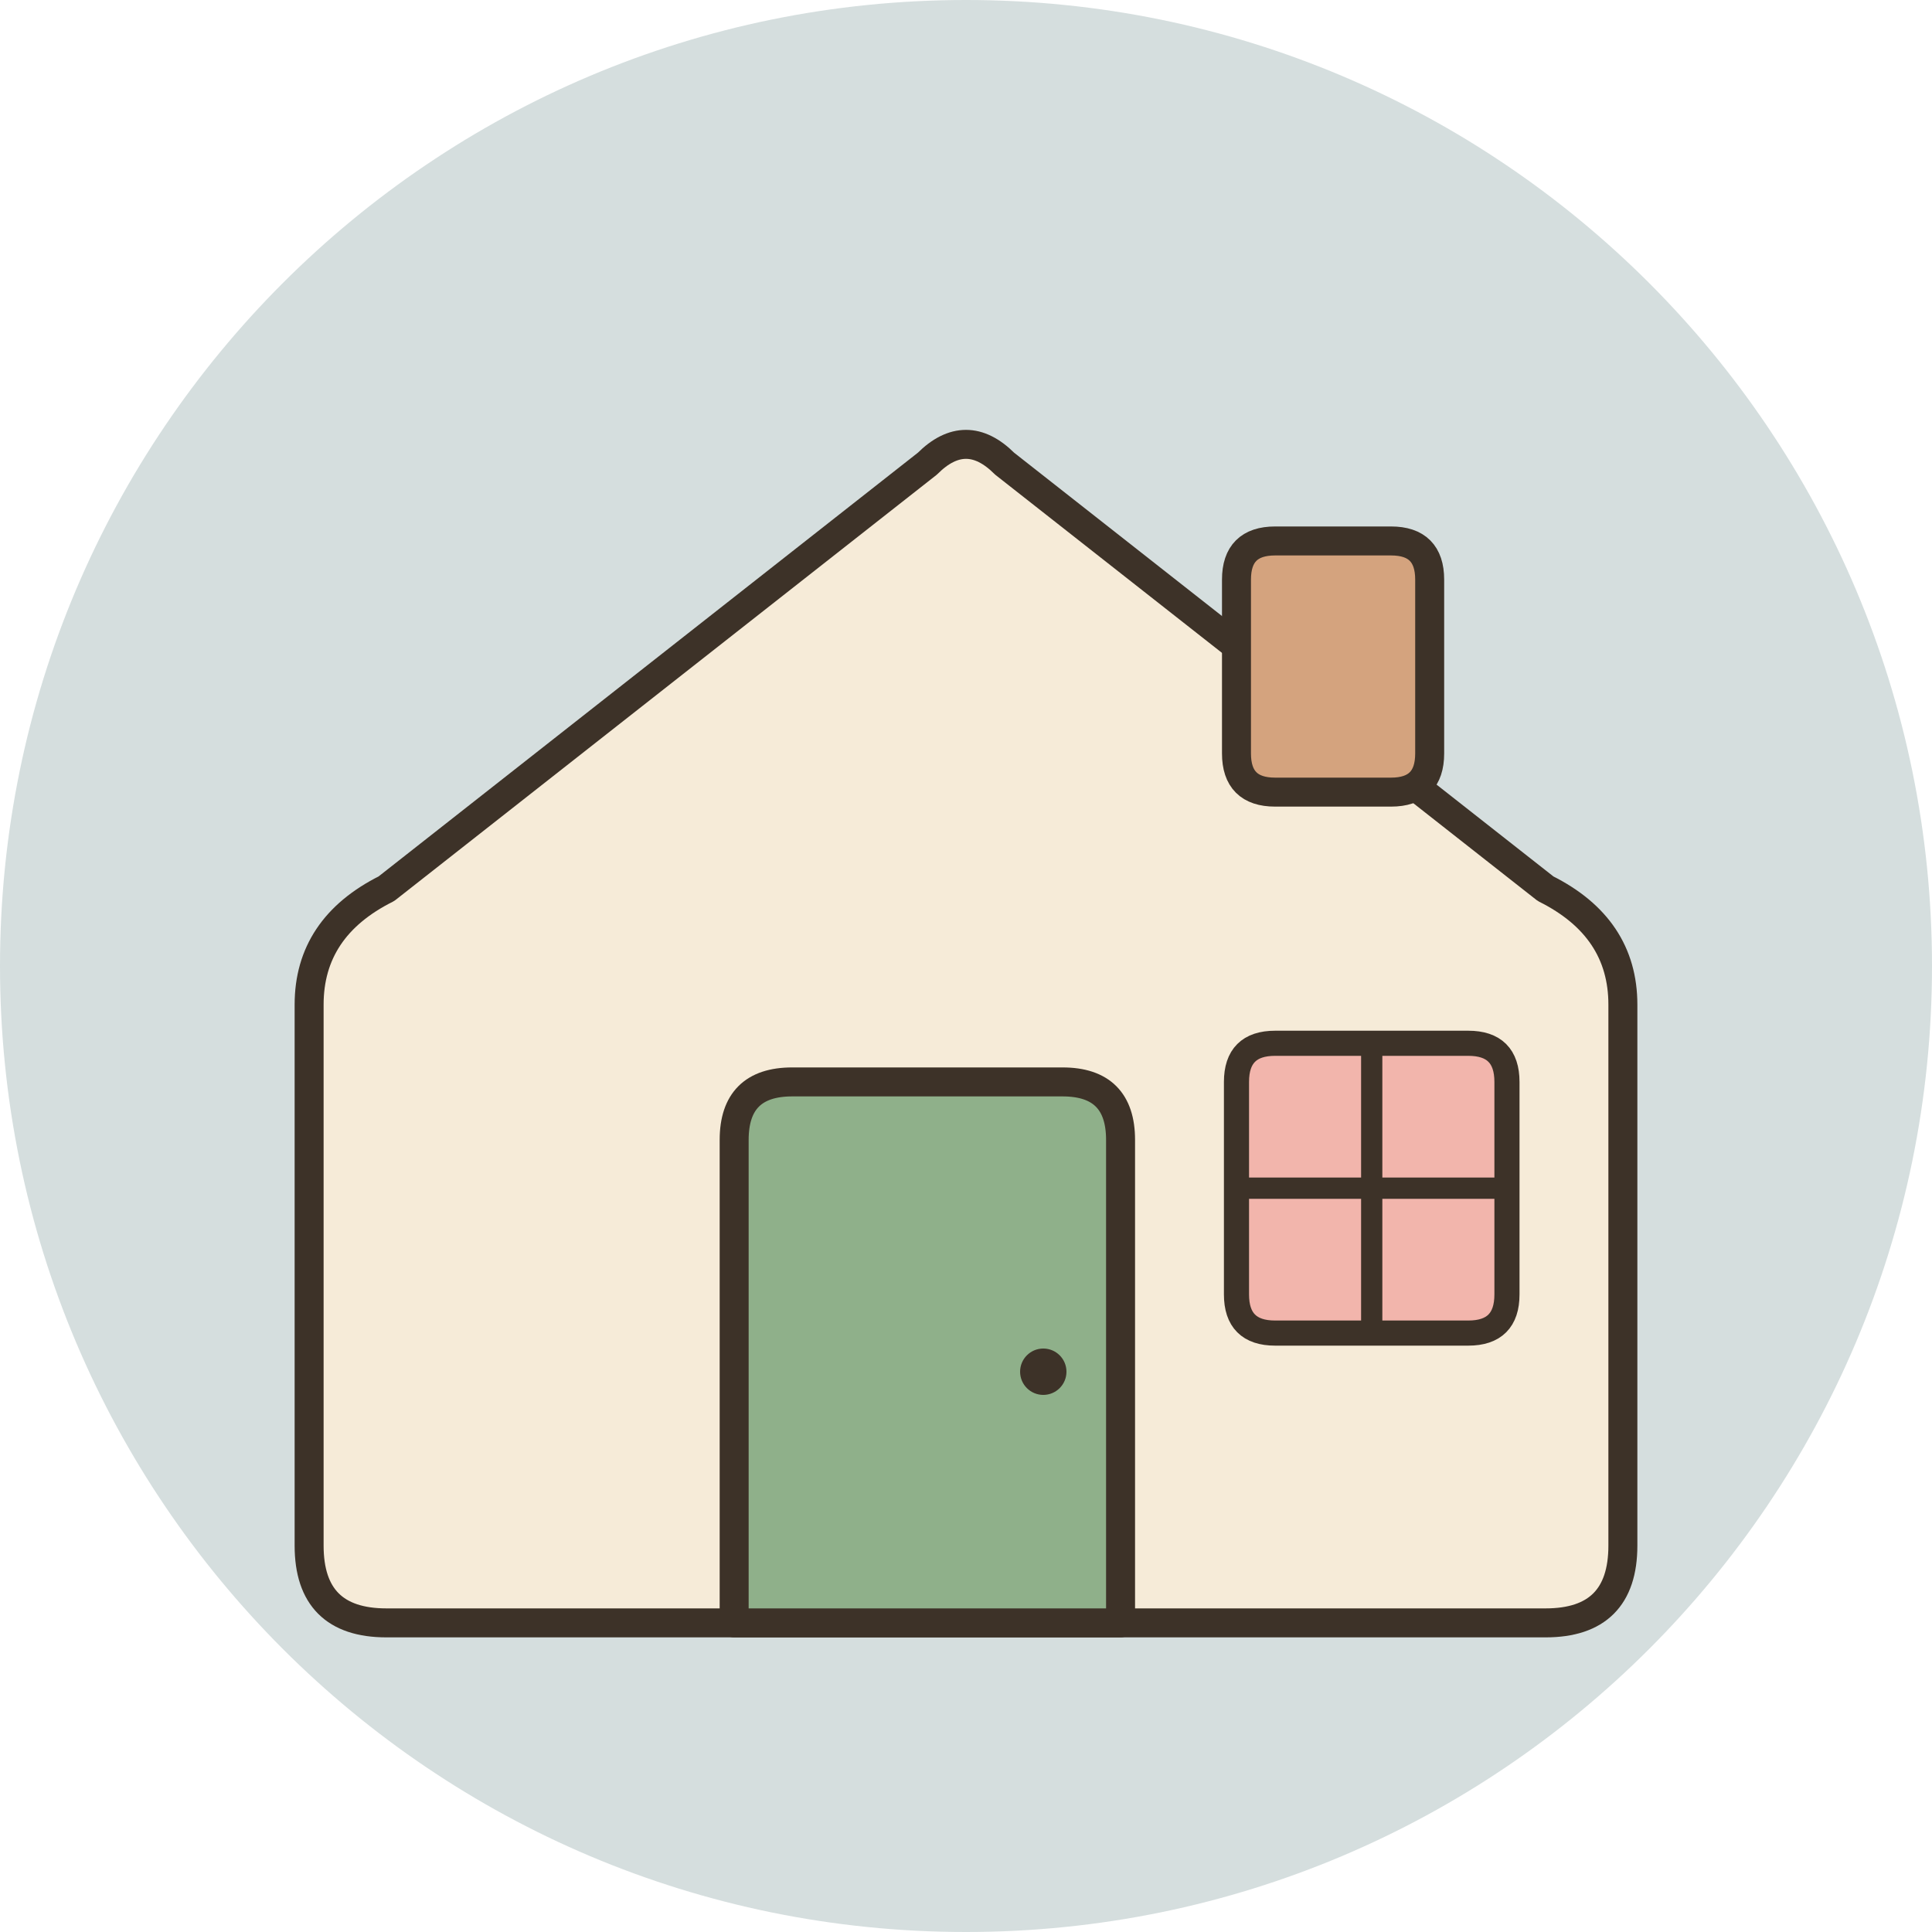
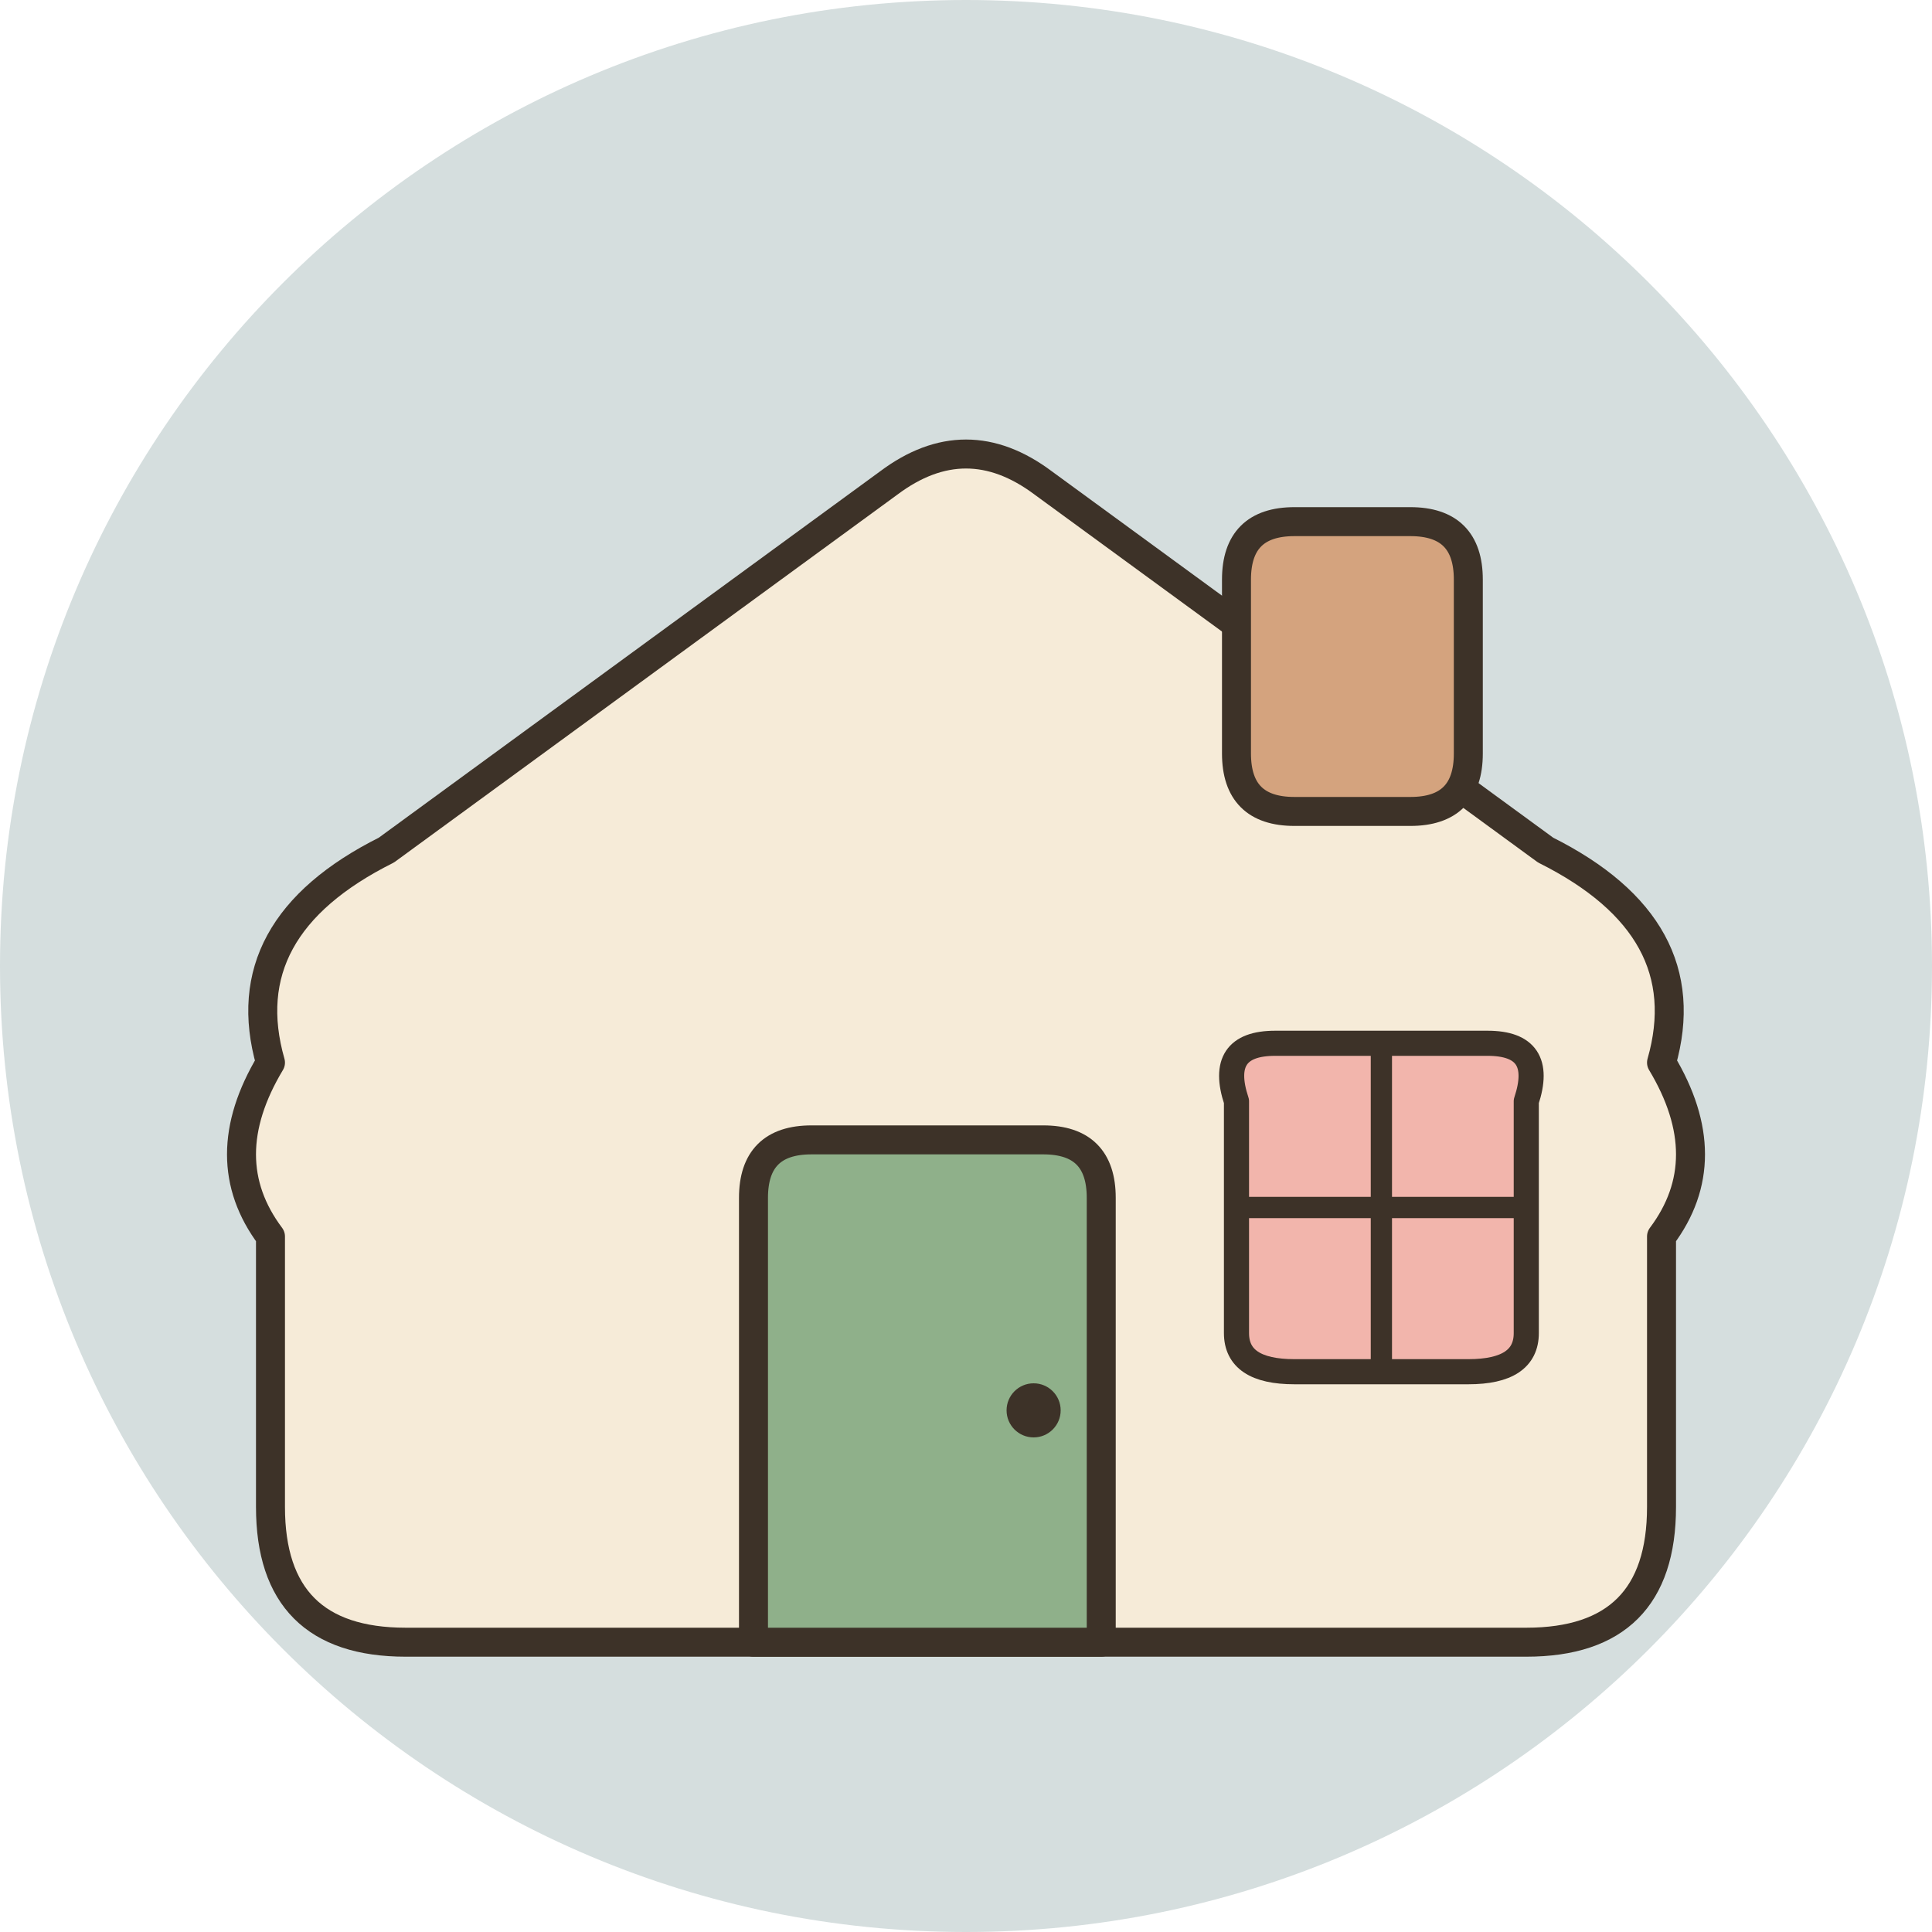
<svg xmlns="http://www.w3.org/2000/svg" viewBox="0 0 200 200" role="img" aria-label="Casa">
  <circle cx="100" cy="100" r="100" fill="#D5DEDE" />
  <g stroke="#3D3228" stroke-width="3" stroke-linejoin="round" stroke-linecap="round">
-     <path d="M32 104 Q32 96 40 92 L96 48 Q100 44 104 48 L160 92 Q168 96 168 104 L168 160 Q168 168 160 168 L40 168 Q32 168 32 160 Z" fill="#F6EBD8" />
-     <path d="M128 60 Q128 56 132 56 L144 56 Q148 56 148 60 L148 78 Q148 82 144 82 L132 82 Q128 82 128 78 Z" fill="#D4A37E" />
-     <path d="M76 118 Q76 112 82 112 L110 112 Q116 112 116 118 L116 168 L76 168 Z" fill="#8FB08A" />
-     <circle cx="108" cy="142" r="2.4" fill="#3D3228" stroke="none" />
+     <path d="M28 110 Q24 96 40 88 L92 50 Q100 44 108 50 L160 88 Q176 96 172 110 Q178 120 172 128 L172 156 Q172 170 158 170 L42 170 Q28 170 28 156 L28 128 Q22 120 28 110 Z" fill="#F6EBD8" />
+     <path d="M128 60 Q128 54 134 54 L146 54 Q152 54 152 60 L152 78 Q152 84 146 84 L134 84 Q128 84 128 78 Z" fill="#D4A37E" />
+     <path d="M78 124 Q78 118 84 118 L108 118 Q114 118 114 124 L114 170 L78 170 Z" fill="#8FB08A" />
+     <circle cx="107" cy="146" r="2.8" fill="#3D3228" stroke="none" />
  </g>
  <g stroke="#3D3228" stroke-width="2.6" stroke-linejoin="round">
-     <path d="M128 112 Q128 108 132 108 L152 108 Q156 108 156 112 L156 134 Q156 138 152 138 L132 138 Q128 138 128 134 Z" fill="#F2B5AC" />
-     <path d="M142 108 L142 138 M128 123 L156 123" fill="none" stroke-width="2.2" />
+     <path d="M128 114 Q126 108 132 108 L154 108 Q160 108 158 114 L158 138 Q158 142 152 142 L134 142 Q128 142 128 138 Z" fill="#F2B5AC" />
+     <path d="M143 108 L143 142 M128 125 L158 125" fill="none" stroke-width="2.2" />
  </g>
</svg>
